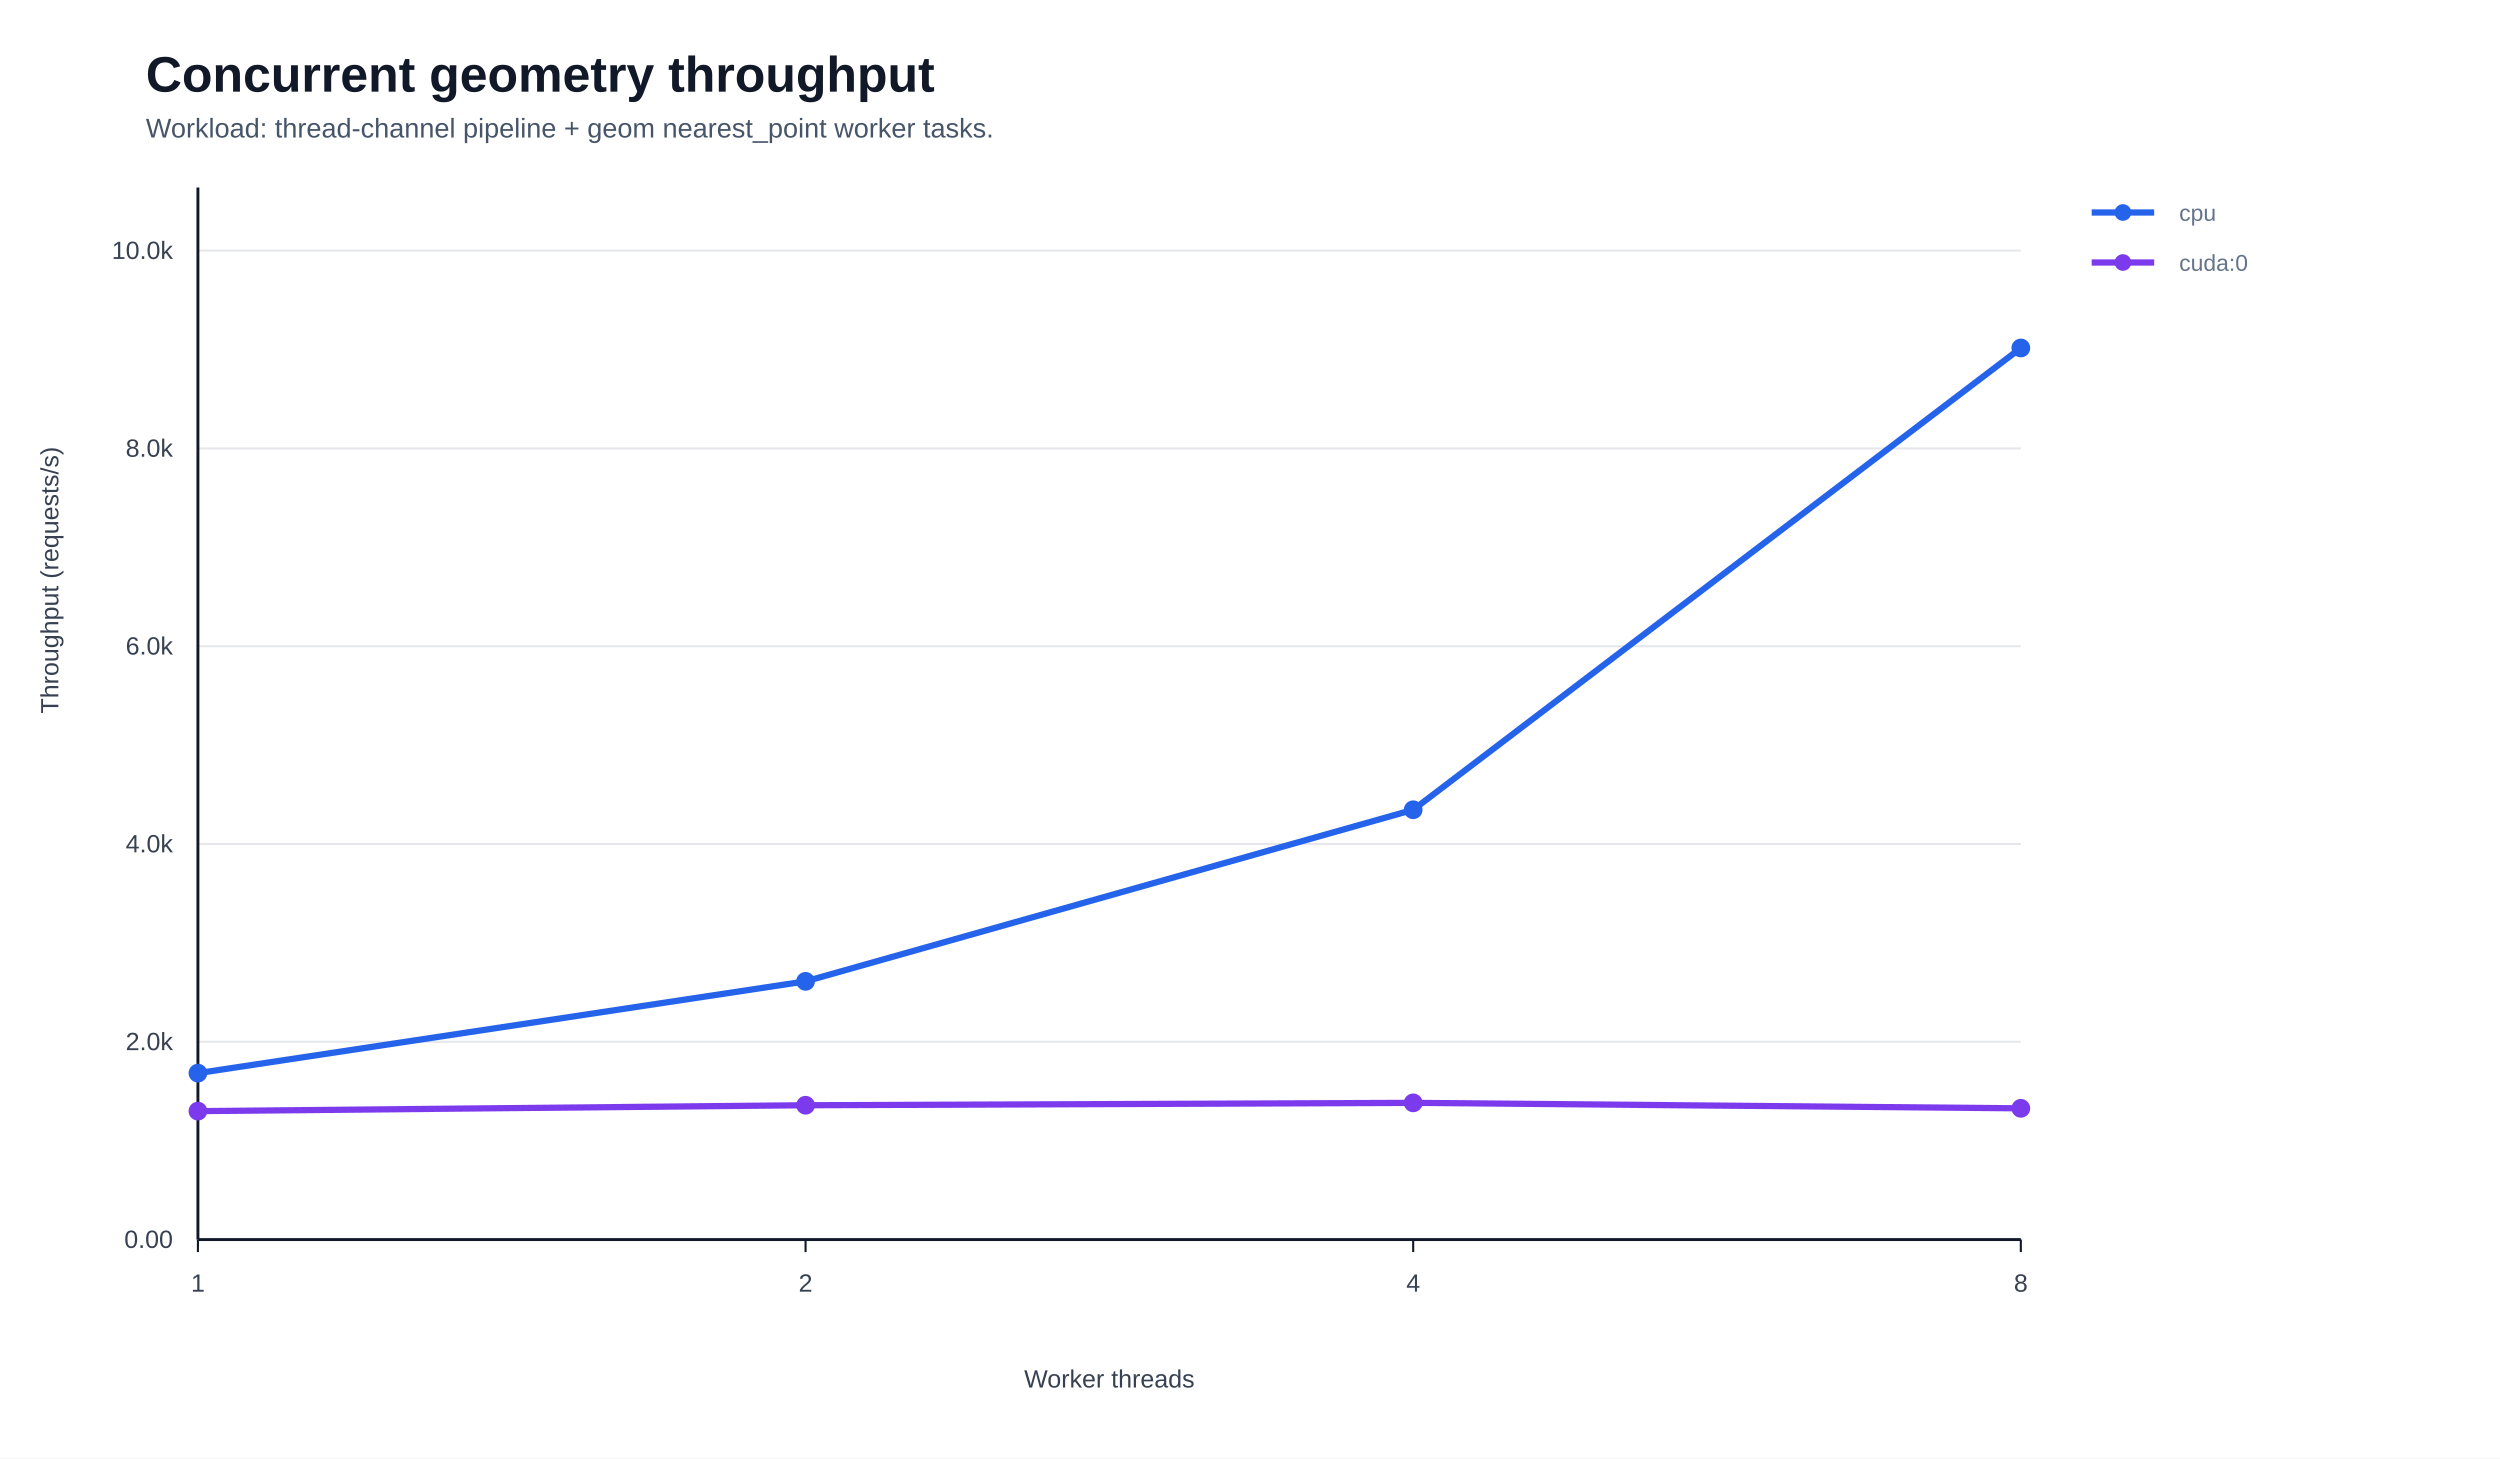
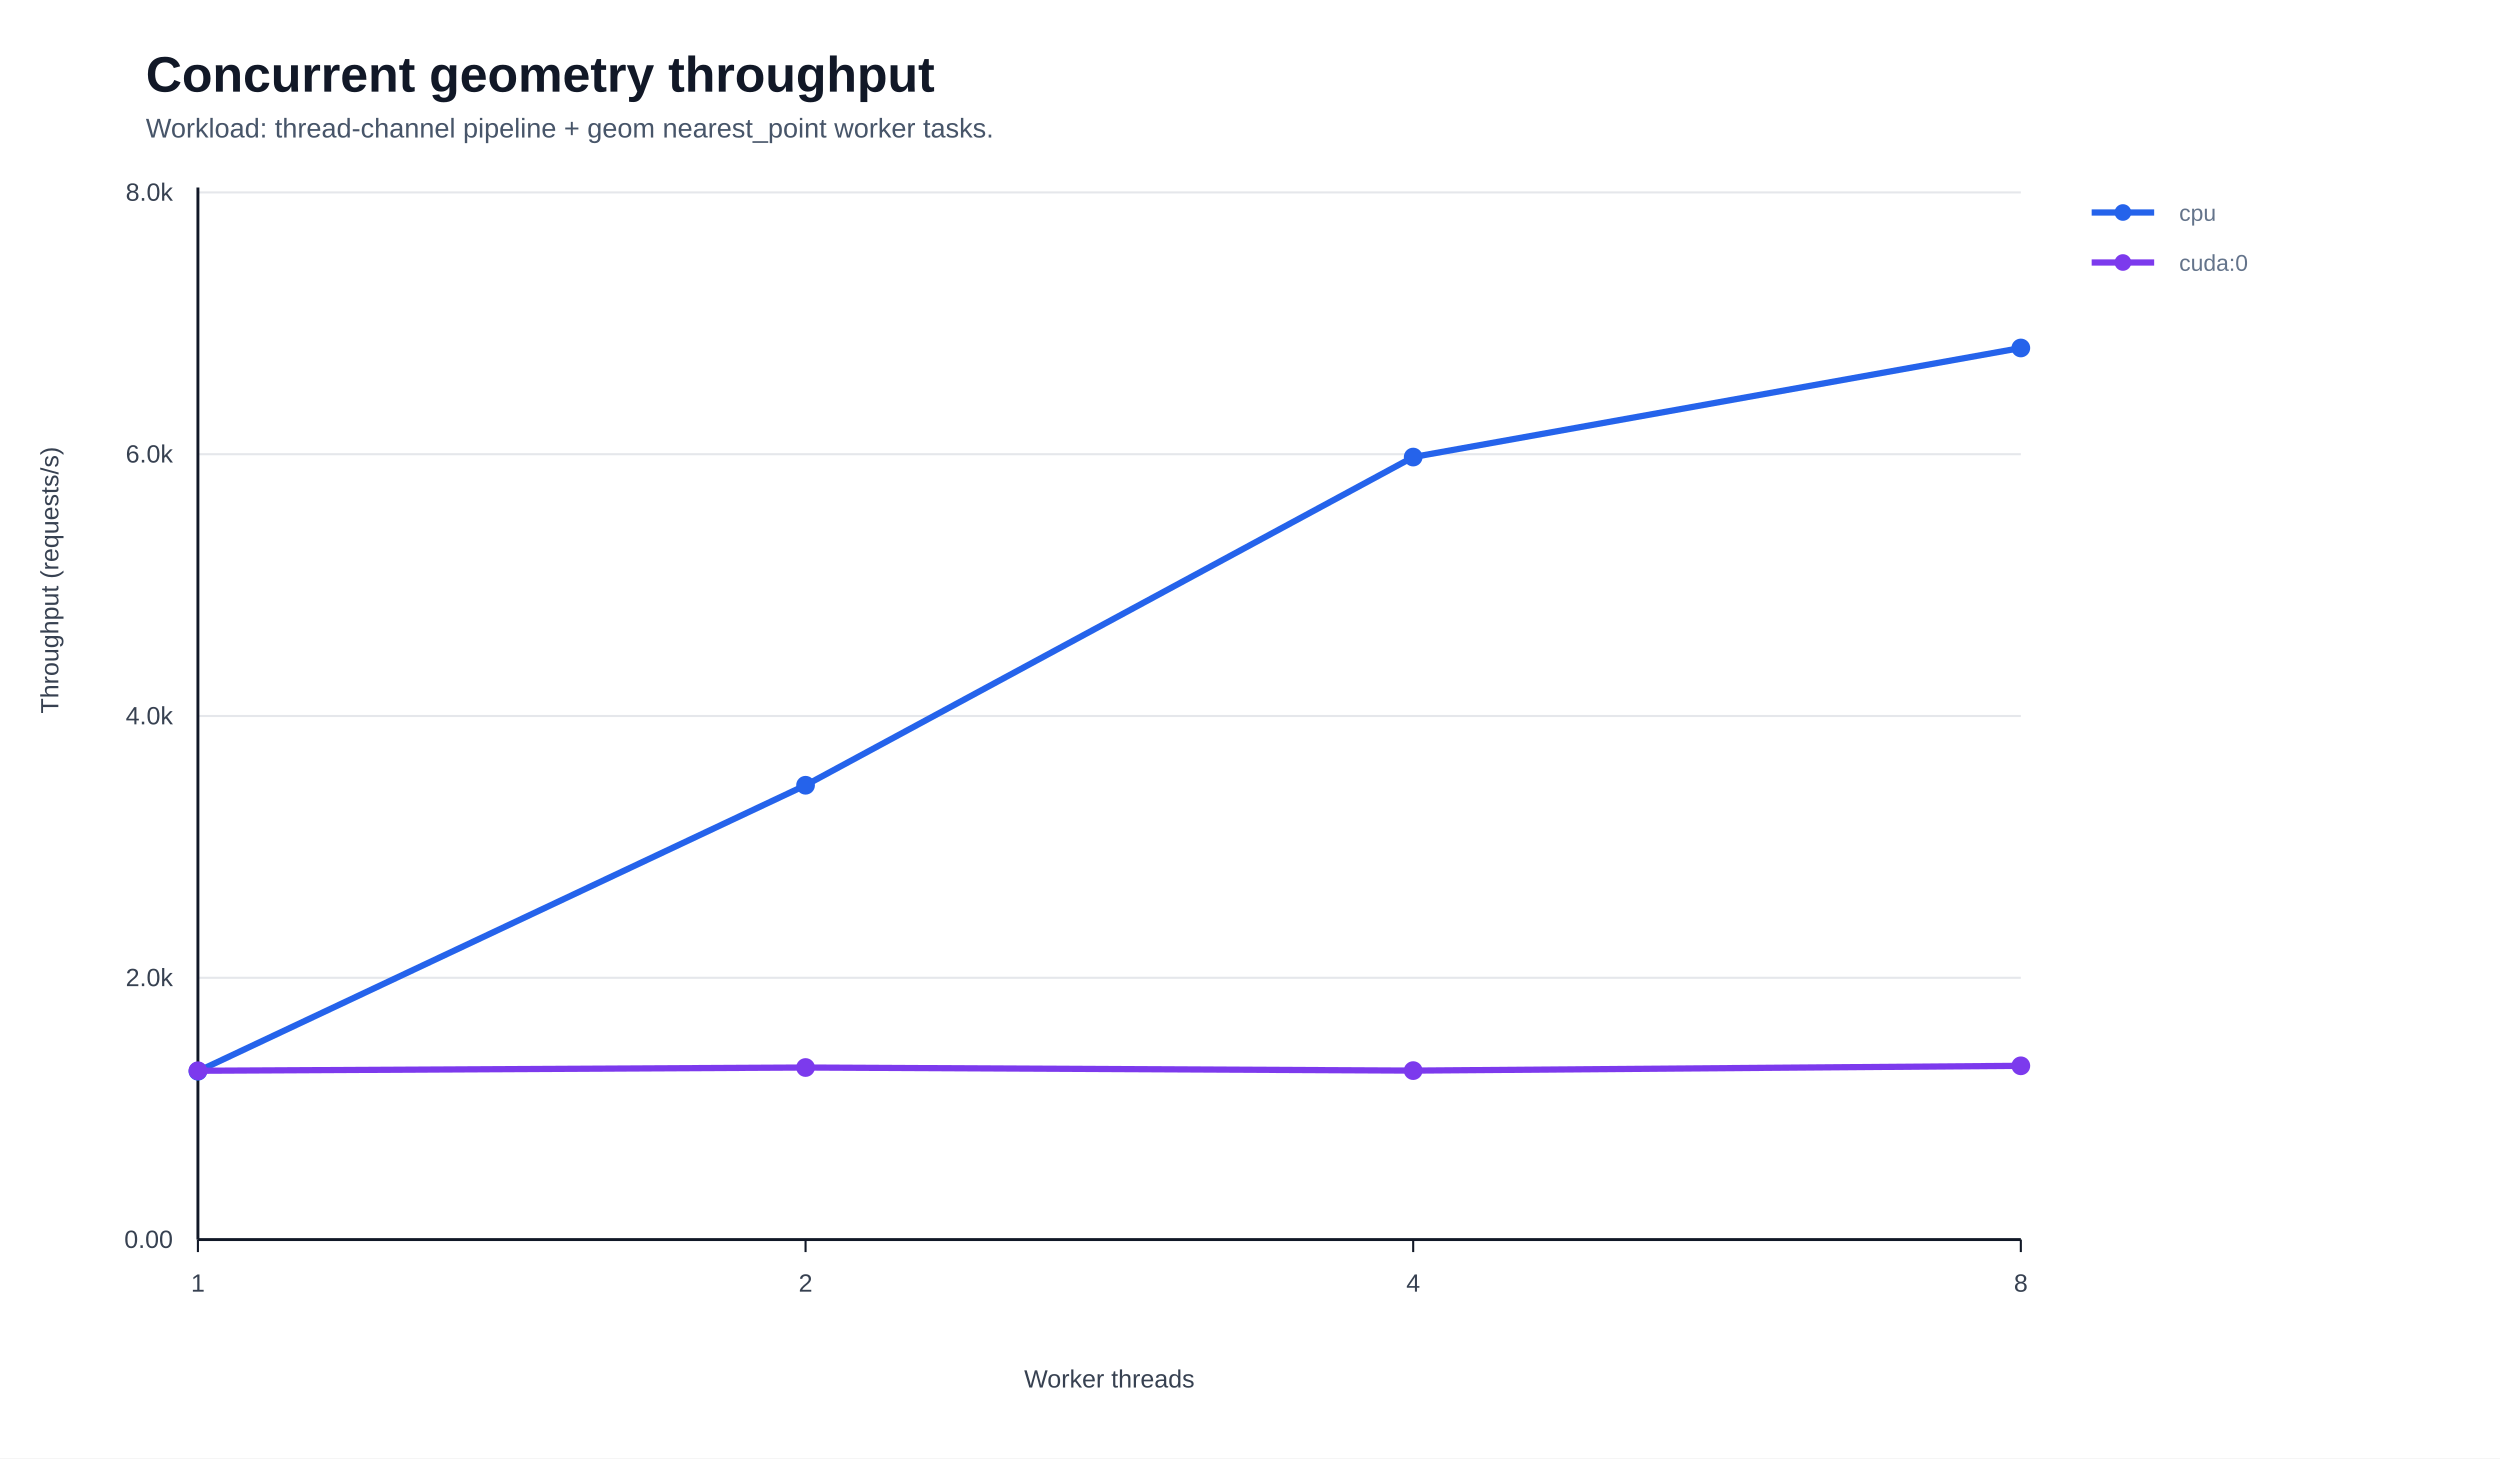
<svg xmlns="http://www.w3.org/2000/svg" width="1200" height="700" viewBox="0 0 1200 700" role="img">
  <style>
text{font-family:Arial,Helvetica,sans-serif;fill:#111827;}
.title{font-size:24px;font-weight:700;}
.subtitle{font-size:13px;fill:#475569;}
.axis{font-size:12px;fill:#374151;}
.small{font-size:12px;fill:#475569;}
.tiny{font-size:11px;fill:#64748b;}
.label{font-size:14px;font-weight:700;}
.code{font-family:Consolas,Monaco,'Courier New',monospace;font-size:12px;fill:#e2e8f0;}
.box{stroke:#1f2937;stroke-width:1.4;rx:14;ry:14;}
</style>
  <defs>
    <marker id="arrow" markerWidth="10" markerHeight="10" refX="8" refY="3" orient="auto" markerUnits="strokeWidth">
      <path d="M0,0 L0,6 L9,3 z" fill="#334155" />
    </marker>
  </defs>
  <rect x="0" y="0" width="1200" height="700" fill="#ffffff" />
  <text class="title" x="70.00" y="44.00" text-anchor="start">Concurrent geometry throughput</text>
  <text class="subtitle" x="70.00" y="66.00" text-anchor="start">Workload: thread-channel pipeline + geom nearest_point worker tasks.</text>
  <line x1="95" y1="595.00" x2="970" y2="595.00" stroke="#e5e7eb" />
  <text class="axis" x="83.00" y="599.00" text-anchor="end">0.00</text>
-   <line x1="95" y1="500.06" x2="970" y2="500.06" stroke="#e5e7eb" />
-   <text class="axis" x="83.00" y="504.06" text-anchor="end">2.0k</text>
-   <line x1="95" y1="405.12" x2="970" y2="405.12" stroke="#e5e7eb" />
-   <text class="axis" x="83.00" y="409.12" text-anchor="end">4.0k</text>
-   <line x1="95" y1="310.18" x2="970" y2="310.18" stroke="#e5e7eb" />
-   <text class="axis" x="83.00" y="314.18" text-anchor="end">6.0k</text>
-   <line x1="95" y1="215.24" x2="970" y2="215.24" stroke="#e5e7eb" />
-   <text class="axis" x="83.00" y="219.24" text-anchor="end">8.0k</text>
-   <line x1="95" y1="120.30" x2="970" y2="120.30" stroke="#e5e7eb" />
-   <text class="axis" x="83.00" y="124.30" text-anchor="end">10.0k</text>
+   <line x1="95" y1="469.34" x2="970" y2="469.34" stroke="#e5e7eb" />
+   <text class="axis" x="83.00" y="473.34" text-anchor="end">2.0k</text>
+   <line x1="95" y1="343.68" x2="970" y2="343.68" stroke="#e5e7eb" />
+   <text class="axis" x="83.00" y="347.68" text-anchor="end">4.0k</text>
+   <line x1="95" y1="218.02" x2="970" y2="218.02" stroke="#e5e7eb" />
+   <text class="axis" x="83.00" y="222.02" text-anchor="end">6.0k</text>
+   <line x1="95" y1="92.36" x2="970" y2="92.36" stroke="#e5e7eb" />
+   <text class="axis" x="83.00" y="96.36" text-anchor="end">8.0k</text>
  <line x1="95" y1="90" x2="95" y2="595" stroke="#111827" stroke-width="1.4" />
  <line x1="95" y1="595" x2="970" y2="595" stroke="#111827" stroke-width="1.4" />
-   <polyline points="95.00,515.10 386.67,471.05 678.33,388.69 970.00,167.03" fill="none" stroke="#2563eb" stroke-width="3" />
-   <circle cx="95.00" cy="515.10" r="4.5" fill="#2563eb" />
-   <circle cx="386.67" cy="471.05" r="4.5" fill="#2563eb" />
-   <circle cx="678.33" cy="388.69" r="4.5" fill="#2563eb" />
+   <polyline points="95.00,514.20 386.67,376.92 678.33,219.39 970.00,167.03" fill="none" stroke="#2563eb" stroke-width="3" />
+   <circle cx="95.00" cy="514.20" r="4.5" fill="#2563eb" />
+   <circle cx="386.67" cy="376.92" r="4.5" fill="#2563eb" />
+   <circle cx="678.33" cy="219.39" r="4.5" fill="#2563eb" />
  <circle cx="970.00" cy="167.03" r="4.5" fill="#2563eb" />
-   <polyline points="95.00,533.34 386.67,530.52 678.33,529.37 970.00,532.00" fill="none" stroke="#7c3aed" stroke-width="3" />
-   <circle cx="95.00" cy="533.34" r="4.5" fill="#7c3aed" />
-   <circle cx="386.67" cy="530.52" r="4.5" fill="#7c3aed" />
-   <circle cx="678.33" cy="529.37" r="4.5" fill="#7c3aed" />
-   <circle cx="970.00" cy="532.00" r="4.5" fill="#7c3aed" />
+   <polyline points="95.00,513.97 386.67,512.41 678.33,513.89 970.00,511.59" fill="none" stroke="#7c3aed" stroke-width="3" />
+   <circle cx="95.00" cy="513.97" r="4.5" fill="#7c3aed" />
+   <circle cx="386.67" cy="512.41" r="4.5" fill="#7c3aed" />
+   <circle cx="678.33" cy="513.89" r="4.5" fill="#7c3aed" />
+   <circle cx="970.00" cy="511.59" r="4.5" fill="#7c3aed" />
  <line x1="95.00" y1="595" x2="95.00" y2="601" stroke="#111827" />
  <text class="axis" x="95.00" y="620.00" text-anchor="middle">1</text>
  <line x1="386.67" y1="595" x2="386.67" y2="601" stroke="#111827" />
  <text class="axis" x="386.67" y="620.00" text-anchor="middle">2</text>
  <line x1="678.33" y1="595" x2="678.33" y2="601" stroke="#111827" />
  <text class="axis" x="678.33" y="620.00" text-anchor="middle">4</text>
  <line x1="970.00" y1="595" x2="970.00" y2="601" stroke="#111827" />
  <text class="axis" x="970.00" y="620.00" text-anchor="middle">8</text>
  <text class="axis" x="532.50" y="666.00" text-anchor="middle">Worker threads</text>
  <text class="axis" x="28" y="342.50" transform="rotate(-90 28 342.50)">Throughput (requests/s)</text>
  <line x1="1004" y1="102" x2="1034" y2="102" stroke="#2563eb" stroke-width="3" />
  <circle cx="1019" cy="102" r="4" fill="#2563eb" />
  <text class="tiny" x="1046.00" y="106.00" text-anchor="start">cpu</text>
  <line x1="1004" y1="126" x2="1034" y2="126" stroke="#7c3aed" stroke-width="3" />
  <circle cx="1019" cy="126" r="4" fill="#7c3aed" />
  <text class="tiny" x="1046.00" y="130.00" text-anchor="start">cuda:0</text>
</svg>
